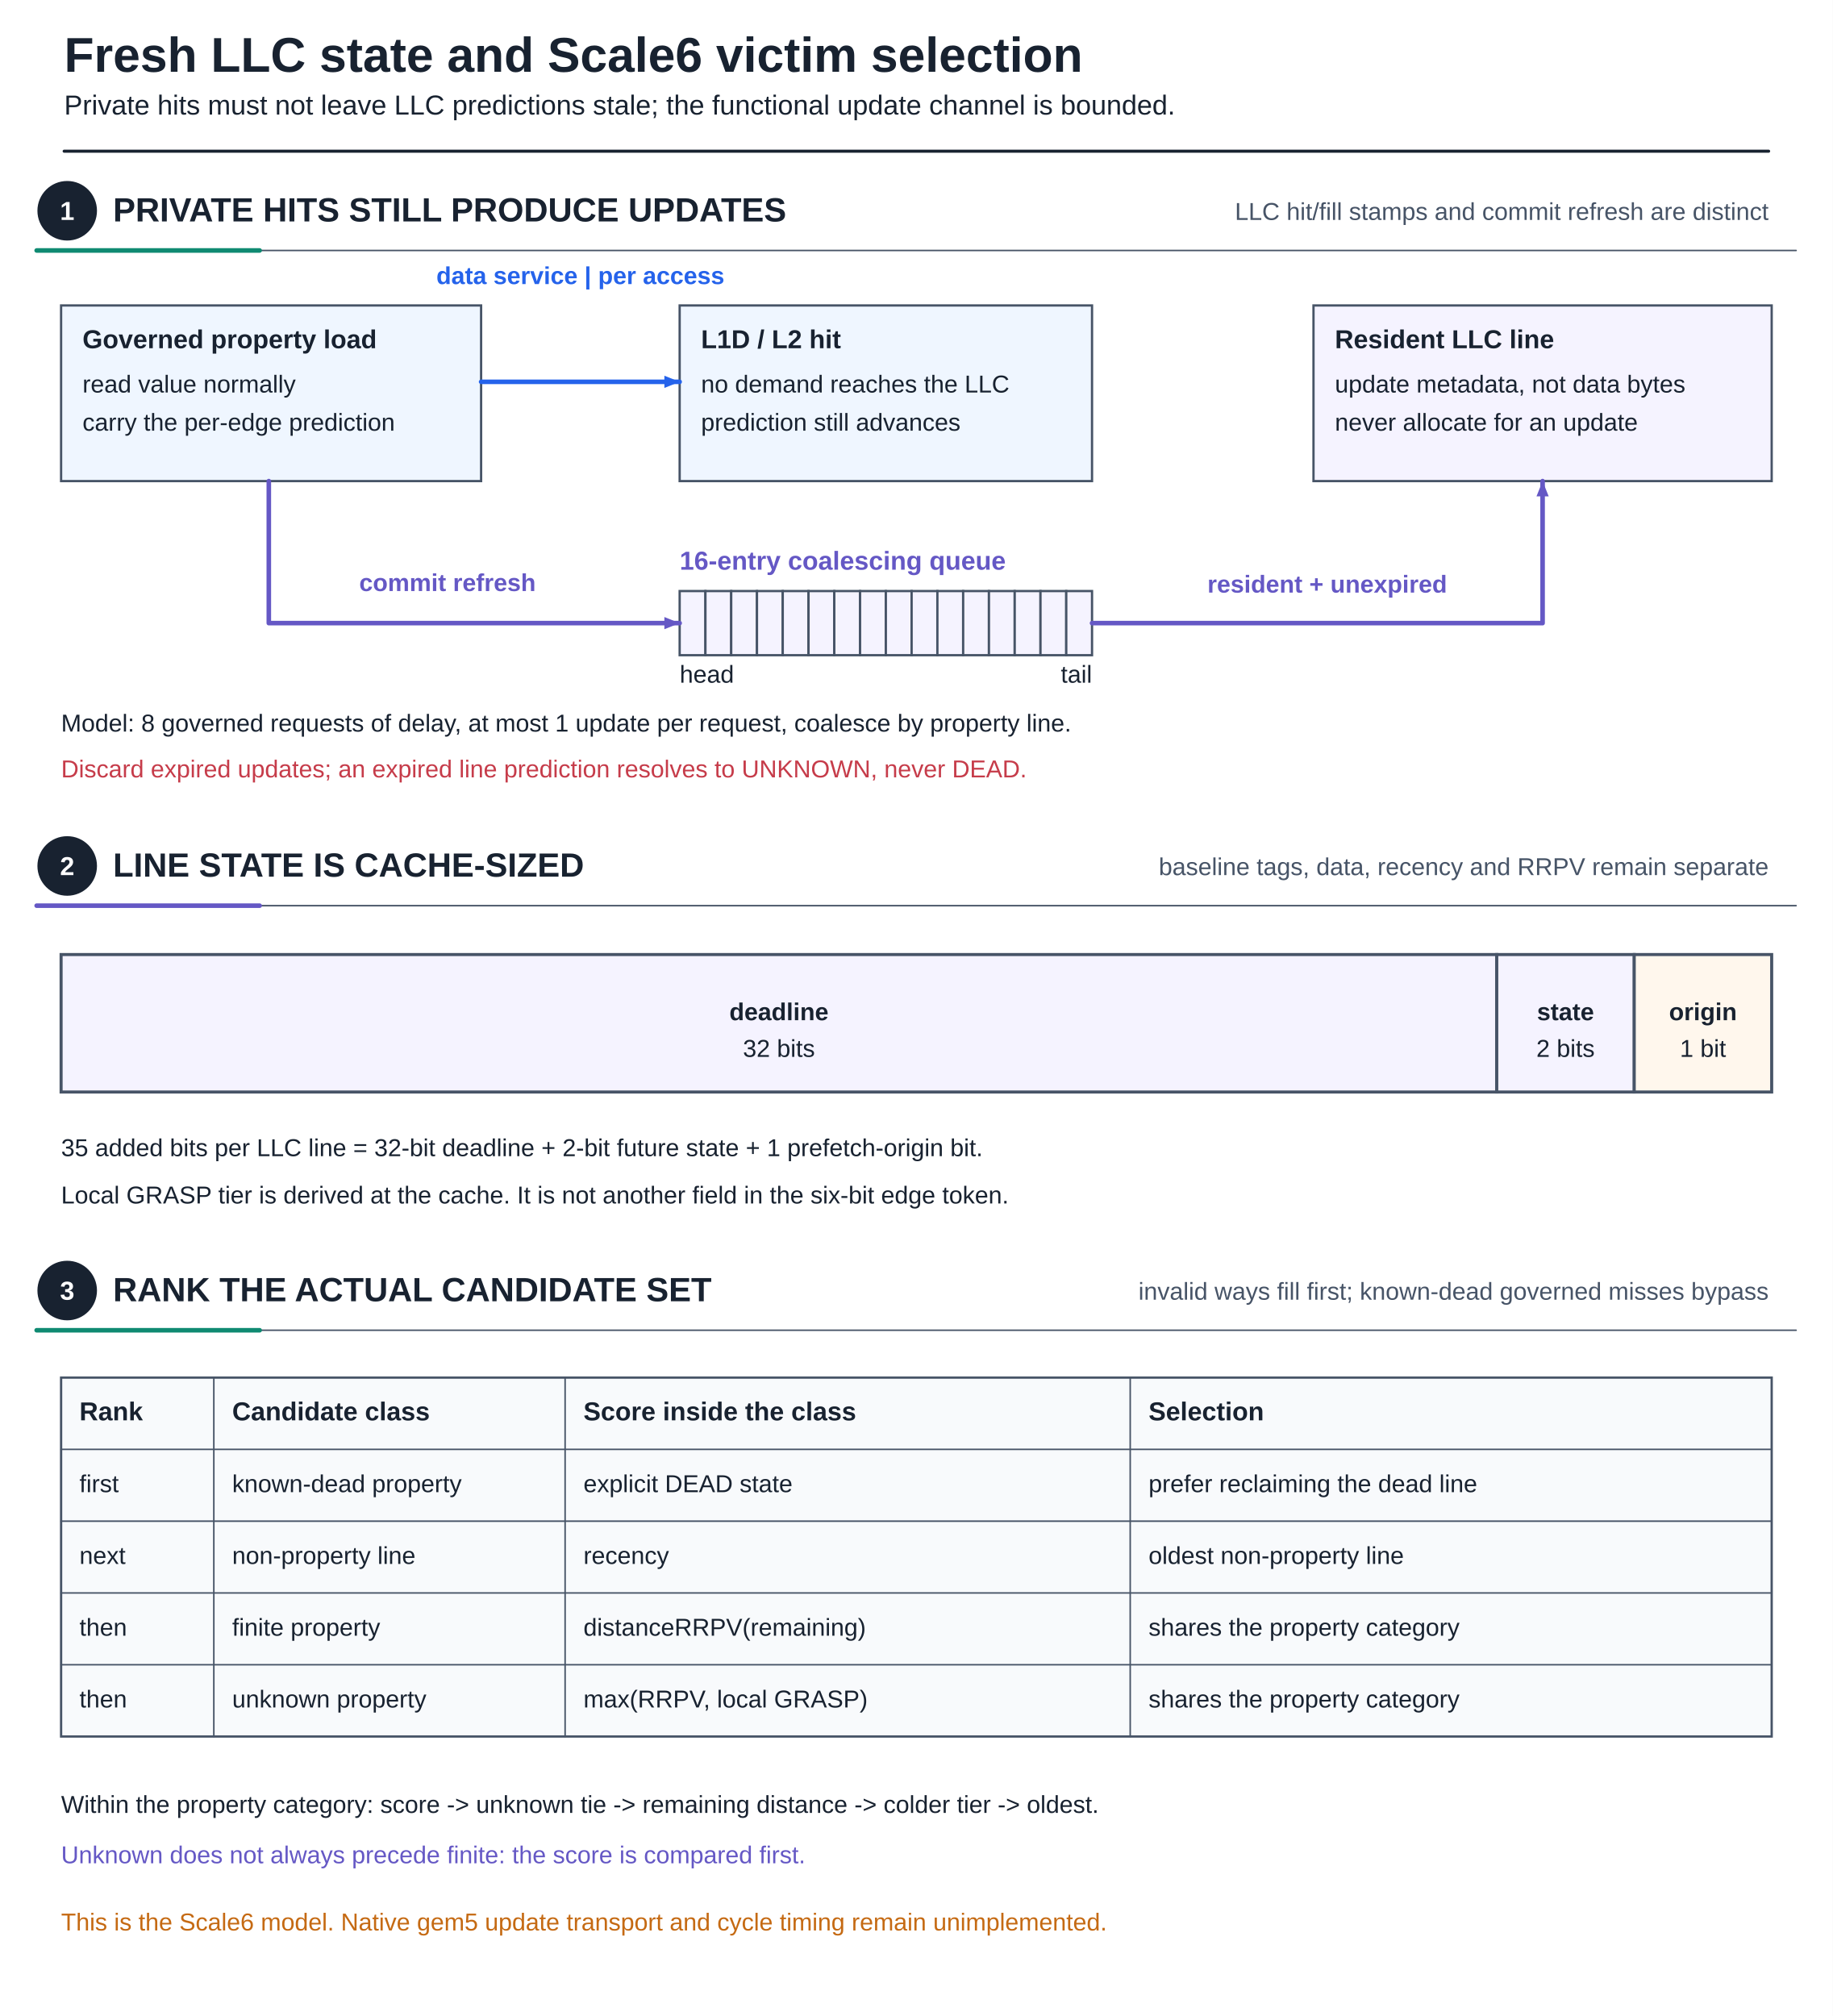
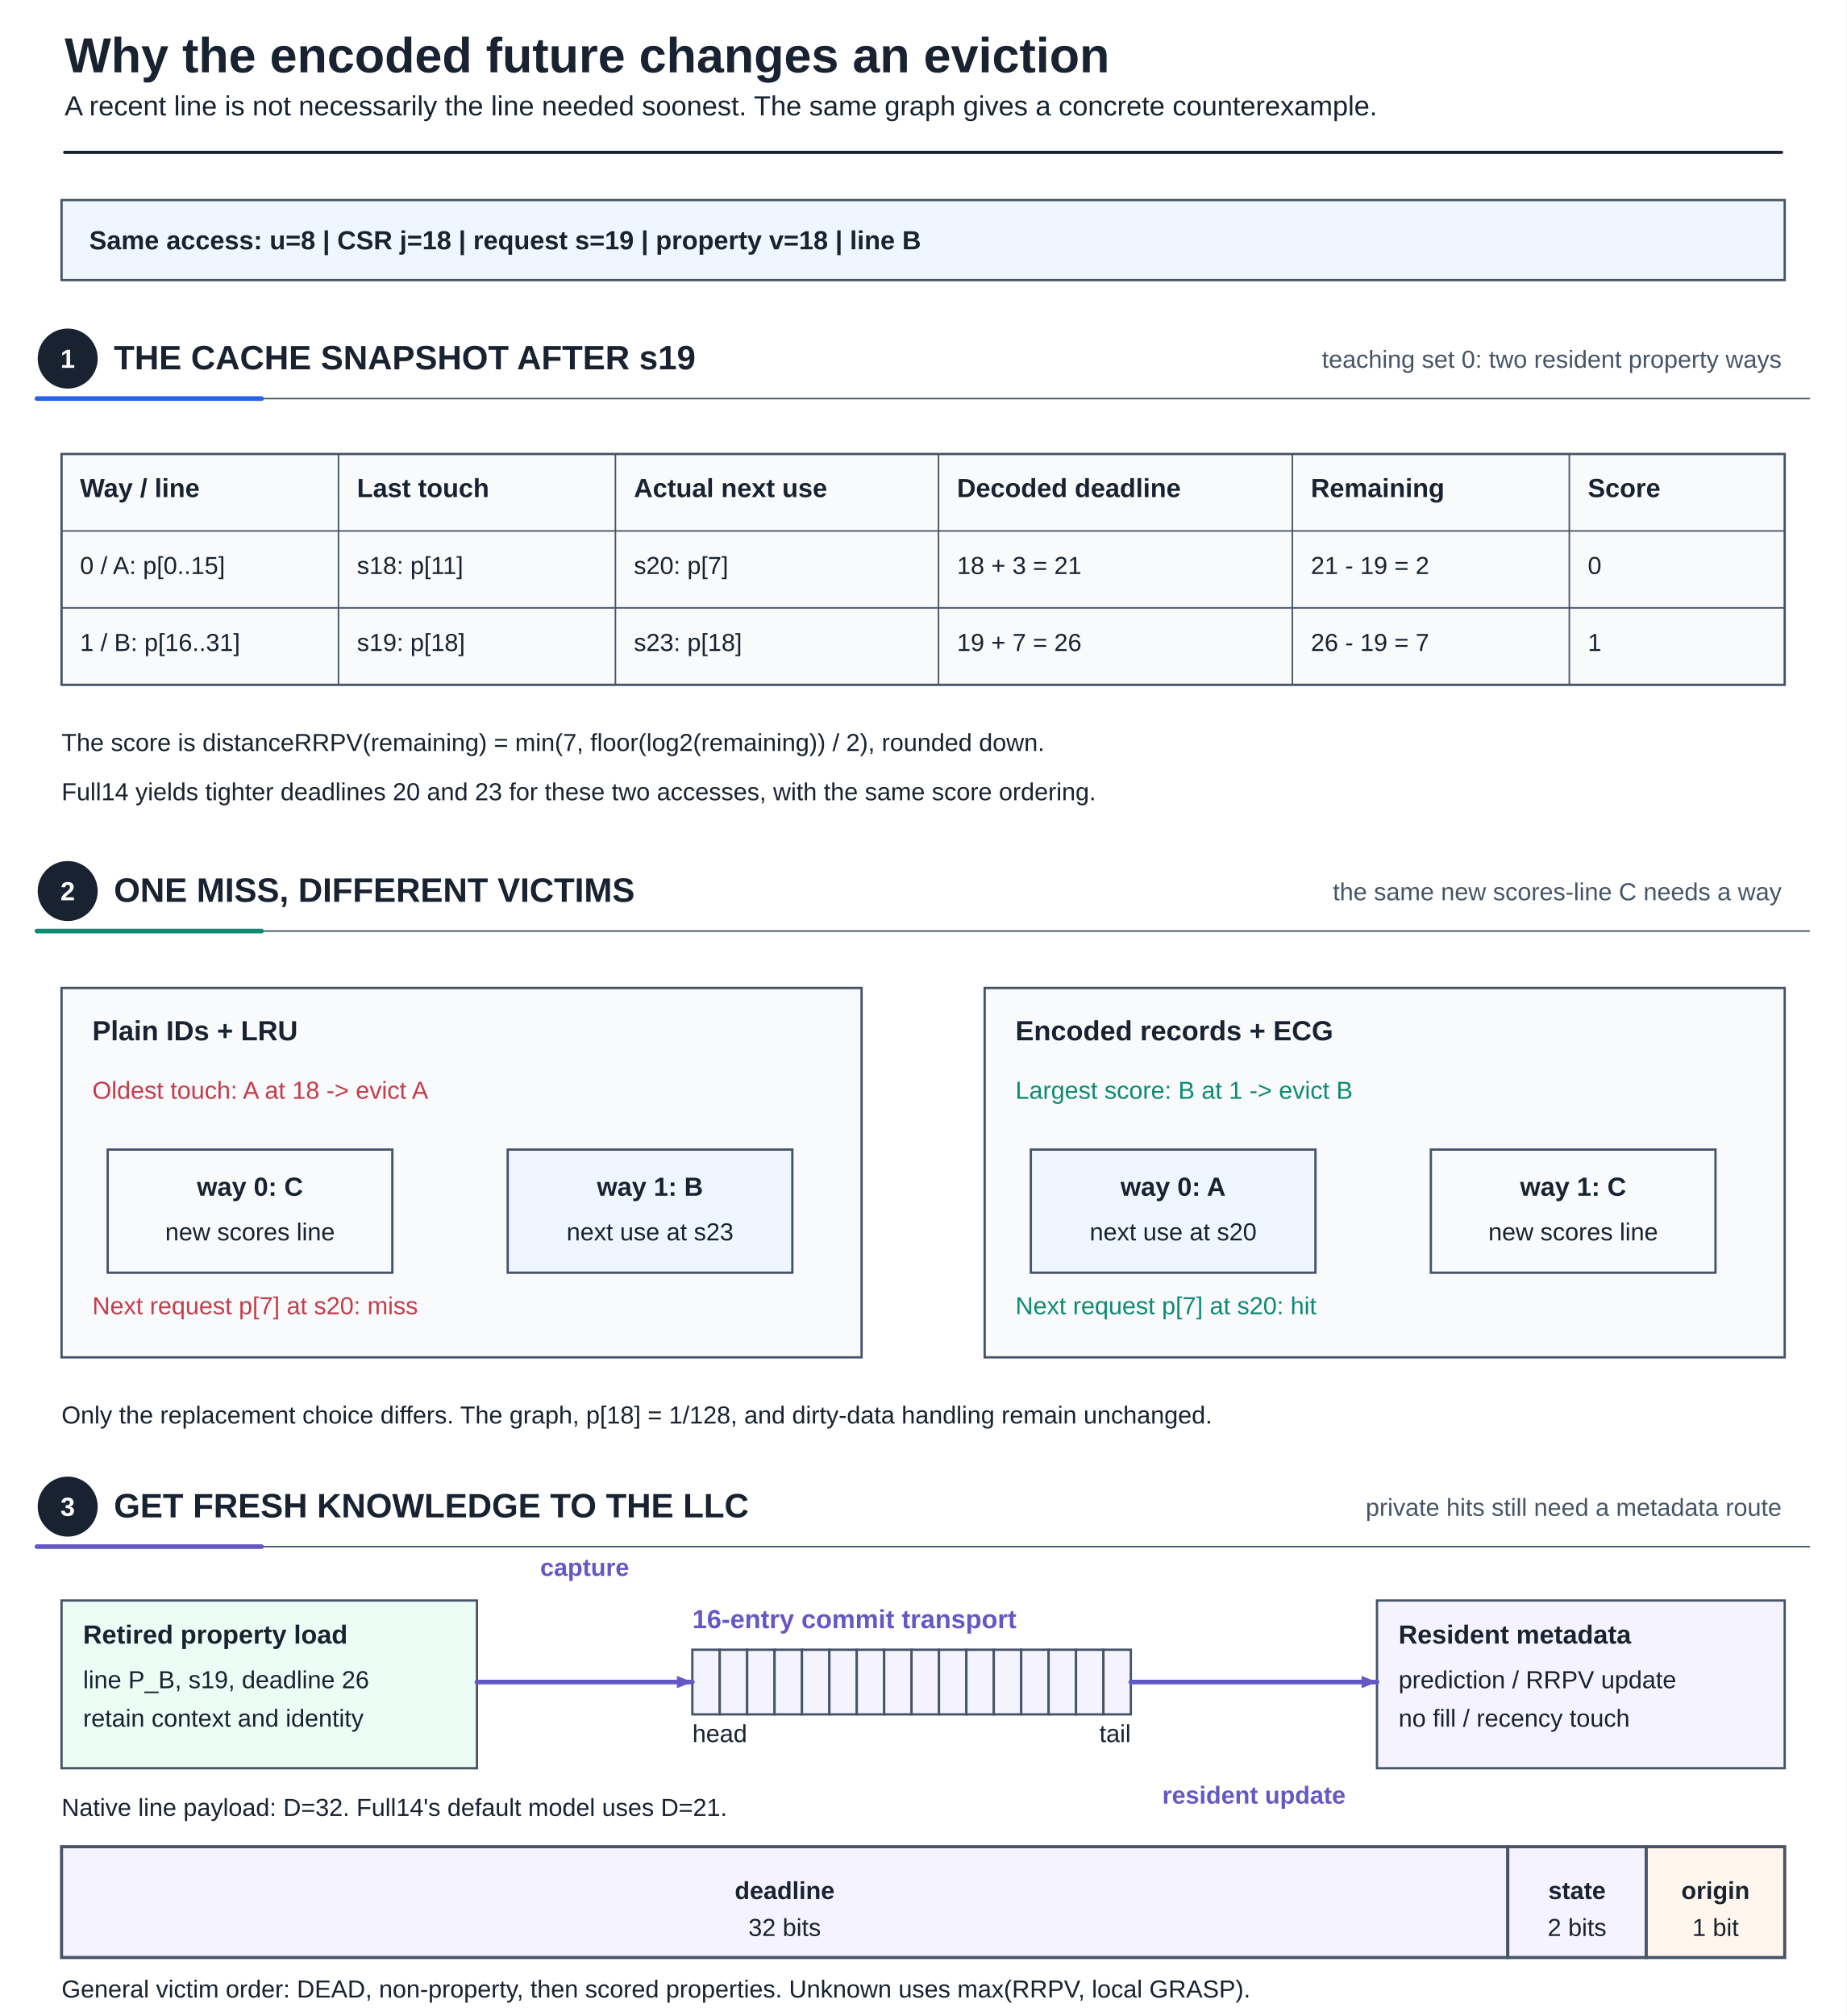
- <svg xmlns="http://www.w3.org/2000/svg" width="1200" height="1320" viewBox="0 0 1200 1320" role="img" aria-labelledby="title desc" fill="#182230" data-figure-schema="ecg-public/v1">
+ <svg xmlns="http://www.w3.org/2000/svg" width="1200" height="1310" viewBox="0 0 1200 1310" role="img" aria-labelledby="title desc" fill="#182230" data-figure-schema="ecg-public/v1">
  <defs>
    <marker id="arrow-blue" viewBox="0 0 10 8" markerWidth="11" markerHeight="8" refX="10" refY="4" orient="auto" markerUnits="userSpaceOnUse">
      <path d="M0 0 L10 4 L0 8 Z" fill="#2563EB" />
    </marker>
    <marker id="arrow-green" viewBox="0 0 10 8" markerWidth="11" markerHeight="8" refX="10" refY="4" orient="auto" markerUnits="userSpaceOnUse">
      <path d="M0 0 L10 4 L0 8 Z" fill="#0F8A72" />
    </marker>
    <marker id="arrow-amber" viewBox="0 0 10 8" markerWidth="11" markerHeight="8" refX="10" refY="4" orient="auto" markerUnits="userSpaceOnUse">
      <path d="M0 0 L10 4 L0 8 Z" fill="#C56A13" />
    </marker>
    <marker id="arrow-red" viewBox="0 0 10 8" markerWidth="11" markerHeight="8" refX="10" refY="4" orient="auto" markerUnits="userSpaceOnUse">
      <path d="M0 0 L10 4 L0 8 Z" fill="#C63C4A" />
    </marker>
    <marker id="arrow-purple" viewBox="0 0 10 8" markerWidth="11" markerHeight="8" refX="10" refY="4" orient="auto" markerUnits="userSpaceOnUse">
      <path d="M0 0 L10 4 L0 8 Z" fill="#6558C5" />
    </marker>
    <marker id="arrow-gray" viewBox="0 0 10 8" markerWidth="11" markerHeight="8" refX="10" refY="4" orient="auto" markerUnits="userSpaceOnUse">
      <path d="M0 0 L10 4 L0 8 Z" fill="#98A2B3" />
    </marker>
    <marker id="arrow-ink" viewBox="0 0 10 8" markerWidth="11" markerHeight="8" refX="10" refY="4" orient="auto" markerUnits="userSpaceOnUse">
      <path d="M0 0 L10 4 L0 8 Z" fill="#182230" />
    </marker>
    <style>
      :root { color-scheme: light dark; }
      @media (prefers-color-scheme: dark) {
        [fill="#FFFFFF"]{fill:#111827}[stroke="#FFFFFF"]{stroke:#111827}
        [fill="#F8FAFC"]{fill:#172033}[stroke="#F8FAFC"]{stroke:#172033}
        [fill="#EFF6FF"]{fill:#172554}[stroke="#EFF6FF"]{stroke:#172554}
        [fill="#ECFDF5"]{fill:#073B34}[stroke="#ECFDF5"]{stroke:#073B34}
        [fill="#FFF7ED"]{fill:#422A12}[stroke="#FFF7ED"]{stroke:#422A12}
        [fill="#FFF1F2"]{fill:#421B22}[stroke="#FFF1F2"]{stroke:#421B22}
        [fill="#F5F3FF"]{fill:#292349}[stroke="#F5F3FF"]{stroke:#292349}
        [fill="#182230"]{fill:#F8FAFC}[stroke="#182230"]{stroke:#F8FAFC}
        [fill="#475467"]{fill:#94A3B8}[stroke="#475467"]{stroke:#94A3B8}
        [fill="#98A2B3"]{fill:#A8B0BF}[stroke="#98A2B3"]{stroke:#A8B0BF}
        [fill="#2563EB"]{fill:#7FB0FF}[stroke="#2563EB"]{stroke:#7FB0FF}
        [fill="#0F8A72"]{fill:#5ED0B0}[stroke="#0F8A72"]{stroke:#5ED0B0}
        [fill="#C56A13"]{fill:#F0B36A}[stroke="#C56A13"]{stroke:#F0B36A}
        [fill="#6558C5"]{fill:#ADA4FF}[stroke="#6558C5"]{stroke:#ADA4FF}
        [fill="#C63C4A"]{fill:#F48B98}[stroke="#C63C4A"]{stroke:#F48B98}
      }
      .sans{font-family:"Liberation Sans","DejaVu Sans",Arial,sans-serif}
      .mono{font-family:"DejaVu Sans Mono","Liberation Mono",Consolas,monospace}
      .title{font-size:32px;font-weight:700}
      .subtitle{font-size:18px}
      .heading{font-size:22px;font-weight:700}
      .label{font-size:17px;font-weight:700}
      .body{font-size:16px}
</style>
  </defs>
-   <rect x="0" y="0" width="1200" height="1320" fill="#FFFFFF" />
-   <text x="42" y="47" text-anchor="start" class="sans title" fill="#182230" font-weight="700">Fresh LLC state and Scale6 victim selection</text>
-   <text x="42" y="75" text-anchor="start" class="sans subtitle" fill="#182230">Private hits must not leave LLC predictions stale; the functional update channel is bounded.</text>
+   <rect x="0" y="0" width="1200" height="1310" fill="#FFFFFF" />
+   <text x="42" y="47" text-anchor="start" class="sans title" fill="#182230" font-weight="700">Why the encoded future changes an eviction</text>
+   <text x="42" y="75" text-anchor="start" class="sans subtitle" fill="#182230">A recent line is not necessarily the line needed soonest. The same graph gives a concrete counterexample.</text>
  <line x1="42" y1="99" x2="1158" y2="99" stroke="#182230" stroke-width="2" stroke-linecap="round" vector-effect="non-scaling-stroke" />
-   <circle cx="44" cy="138" r="19" fill="#182230" stroke="#182230" stroke-width="1" />
-   <text x="44" y="144" text-anchor="middle" class="sans label" fill="#FFFFFF" font-weight="700">1</text>
-   <text x="74" y="145" text-anchor="start" class="sans heading" fill="#182230" font-weight="700">PRIVATE HITS STILL PRODUCE UPDATES</text>
-   <text x="1158" y="144" text-anchor="end" class="sans body" fill="#475467">LLC hit/fill stamps and commit refresh are distinct</text>
-   <line x1="24" y1="164" x2="1176" y2="164" stroke="#475467" stroke-width="1" stroke-linecap="round" vector-effect="non-scaling-stroke" />
-   <line x1="24" y1="164" x2="170" y2="164" stroke="#0F8A72" stroke-width="3" stroke-linecap="round" vector-effect="non-scaling-stroke" />
-   <rect x="40" y="200" width="275" height="115" rx="0" fill="#EFF6FF" stroke="#475467" stroke-width="1.5" data-shape="rect" data-x="40" data-y="200" data-width="275" data-height="115" />
-   <text x="54" y="228" text-anchor="start" class="sans label" fill="#182230" font-weight="700">Governed property load</text>
-   <text x="54" y="257" text-anchor="start" class="sans body" fill="#182230">read value normally</text>
-   <text x="54" y="282" text-anchor="start" class="sans body" fill="#182230">carry the per-edge prediction</text>
-   <rect x="445" y="200" width="270" height="115" rx="0" fill="#EFF6FF" stroke="#475467" stroke-width="1.5" data-shape="rect" data-x="445" data-y="200" data-width="270" data-height="115" />
-   <text x="459" y="228" text-anchor="start" class="sans label" fill="#182230" font-weight="700">L1D / L2 hit</text>
-   <text x="459" y="257" text-anchor="start" class="sans body" fill="#182230">no demand reaches the LLC</text>
-   <text x="459" y="282" text-anchor="start" class="sans body" fill="#182230">prediction still advances</text>
-   <path d="M315 250 L445 250" fill="none" stroke="#2563EB" stroke-width="3" stroke-linecap="round" stroke-linejoin="round" vector-effect="non-scaling-stroke" marker-end="url(#arrow-blue)" data-flow-kind="transfer" data-flow-underlay="false" data-flow-label="data service" data-flow-cadence="per access" />
-   <rect x="261.00" y="169.00" width="238.00" height="22" rx="3" fill="#FFFFFF" fill-opacity="0.96" data-label-background="true" />
-   <text x="380" y="186" text-anchor="middle" class="sans body" fill="#2563EB" font-weight="700">data service | per access</text>
-   <rect x="860" y="200" width="300" height="115" rx="0" fill="#F5F3FF" stroke="#475467" stroke-width="1.5" data-shape="rect" data-x="860" data-y="200" data-width="300" data-height="115" />
-   <text x="874" y="228" text-anchor="start" class="sans label" fill="#182230" font-weight="700">Resident LLC line</text>
-   <text x="874" y="257" text-anchor="start" class="sans body" fill="#182230">update metadata, not data bytes</text>
-   <text x="874" y="282" text-anchor="start" class="sans body" fill="#182230">never allocate for an update</text>
-   <text x="445" y="373" text-anchor="start" class="sans label" fill="#6558C5" font-weight="700">16-entry coalescing queue</text>
-   <rect x="445.0" y="387" width="16.875" height="42" rx="0" fill="#F5F3FF" stroke="#475467" stroke-width="1.5" data-shape="rect" data-x="445.0" data-y="387" data-width="16.875" data-height="42" />
-   <rect x="461.875" y="387" width="16.875" height="42" rx="0" fill="#F5F3FF" stroke="#475467" stroke-width="1.5" data-shape="rect" data-x="461.875" data-y="387" data-width="16.875" data-height="42" />
-   <rect x="478.75" y="387" width="16.875" height="42" rx="0" fill="#F5F3FF" stroke="#475467" stroke-width="1.5" data-shape="rect" data-x="478.75" data-y="387" data-width="16.875" data-height="42" />
-   <rect x="495.625" y="387" width="16.875" height="42" rx="0" fill="#F5F3FF" stroke="#475467" stroke-width="1.5" data-shape="rect" data-x="495.625" data-y="387" data-width="16.875" data-height="42" />
-   <rect x="512.5" y="387" width="16.875" height="42" rx="0" fill="#F5F3FF" stroke="#475467" stroke-width="1.5" data-shape="rect" data-x="512.5" data-y="387" data-width="16.875" data-height="42" />
-   <rect x="529.375" y="387" width="16.875" height="42" rx="0" fill="#F5F3FF" stroke="#475467" stroke-width="1.5" data-shape="rect" data-x="529.375" data-y="387" data-width="16.875" data-height="42" />
-   <rect x="546.25" y="387" width="16.875" height="42" rx="0" fill="#F5F3FF" stroke="#475467" stroke-width="1.5" data-shape="rect" data-x="546.25" data-y="387" data-width="16.875" data-height="42" />
-   <rect x="563.125" y="387" width="16.875" height="42" rx="0" fill="#F5F3FF" stroke="#475467" stroke-width="1.5" data-shape="rect" data-x="563.125" data-y="387" data-width="16.875" data-height="42" />
-   <rect x="580.0" y="387" width="16.875" height="42" rx="0" fill="#F5F3FF" stroke="#475467" stroke-width="1.5" data-shape="rect" data-x="580.0" data-y="387" data-width="16.875" data-height="42" />
-   <rect x="596.875" y="387" width="16.875" height="42" rx="0" fill="#F5F3FF" stroke="#475467" stroke-width="1.5" data-shape="rect" data-x="596.875" data-y="387" data-width="16.875" data-height="42" />
-   <rect x="613.75" y="387" width="16.875" height="42" rx="0" fill="#F5F3FF" stroke="#475467" stroke-width="1.5" data-shape="rect" data-x="613.75" data-y="387" data-width="16.875" data-height="42" />
-   <rect x="630.625" y="387" width="16.875" height="42" rx="0" fill="#F5F3FF" stroke="#475467" stroke-width="1.5" data-shape="rect" data-x="630.625" data-y="387" data-width="16.875" data-height="42" />
-   <rect x="647.5" y="387" width="16.875" height="42" rx="0" fill="#F5F3FF" stroke="#475467" stroke-width="1.5" data-shape="rect" data-x="647.5" data-y="387" data-width="16.875" data-height="42" />
-   <rect x="664.375" y="387" width="16.875" height="42" rx="0" fill="#F5F3FF" stroke="#475467" stroke-width="1.5" data-shape="rect" data-x="664.375" data-y="387" data-width="16.875" data-height="42" />
-   <rect x="681.25" y="387" width="16.875" height="42" rx="0" fill="#F5F3FF" stroke="#475467" stroke-width="1.5" data-shape="rect" data-x="681.25" data-y="387" data-width="16.875" data-height="42" />
-   <rect x="698.125" y="387" width="16.875" height="42" rx="0" fill="#F5F3FF" stroke="#475467" stroke-width="1.5" data-shape="rect" data-x="698.125" data-y="387" data-width="16.875" data-height="42" />
-   <text x="445" y="447" text-anchor="start" class="sans body" fill="#182230">head</text>
-   <text x="715" y="447" text-anchor="end" class="sans body" fill="#182230">tail</text>
-   <path d="M176 315 L176 408 L445 408" fill="none" stroke="#6558C5" stroke-width="3" stroke-linecap="round" stroke-linejoin="round" vector-effect="non-scaling-stroke" marker-end="url(#arrow-purple)" data-flow-kind="control" data-flow-underlay="false" data-flow-label="commit refresh" />
-   <rect x="224.16" y="370.00" width="137.68" height="22" rx="3" fill="#FFFFFF" fill-opacity="0.96" data-label-background="true" />
-   <text x="293" y="387" text-anchor="middle" class="sans body" fill="#6558C5" font-weight="700">commit refresh</text>
-   <path d="M715 408 L1010 408 L1010 315" fill="none" stroke="#6558C5" stroke-width="3" stroke-linecap="round" stroke-linejoin="round" vector-effect="non-scaling-stroke" marker-end="url(#arrow-purple)" data-flow-kind="control" data-flow-underlay="false" data-flow-label="resident + unexpired" />
-   <rect x="772.80" y="371.00" width="192.40" height="22" rx="3" fill="#FFFFFF" fill-opacity="0.96" data-label-background="true" />
-   <text x="869" y="388" text-anchor="middle" class="sans body" fill="#6558C5" font-weight="700">resident + unexpired</text>
-   <text x="40" y="479" text-anchor="start" class="sans body" fill="#182230">Model: 8 governed requests of delay, at most 1 update per request, coalesce by property line.</text>
-   <text x="40" y="509" text-anchor="start" class="sans body" fill="#C63C4A">Discard expired updates; an expired line prediction resolves to UNKNOWN, never DEAD.</text>
-   <circle cx="44" cy="567" r="19" fill="#182230" stroke="#182230" stroke-width="1" />
-   <text x="44" y="573" text-anchor="middle" class="sans label" fill="#FFFFFF" font-weight="700">2</text>
-   <text x="74" y="574" text-anchor="start" class="sans heading" fill="#182230" font-weight="700">LINE STATE IS CACHE-SIZED</text>
-   <text x="1158" y="573" text-anchor="end" class="sans body" fill="#475467">baseline tags, data, recency and RRPV remain separate</text>
-   <line x1="24" y1="593" x2="1176" y2="593" stroke="#475467" stroke-width="1" stroke-linecap="round" vector-effect="non-scaling-stroke" />
-   <line x1="24" y1="593" x2="170" y2="593" stroke="#6558C5" stroke-width="3" stroke-linecap="round" vector-effect="non-scaling-stroke" />
-   <rect x="40" y="625" width="940.0" height="90" rx="0" fill="#F5F3FF" stroke="#475467" stroke-width="2" data-shape="rect" data-x="40" data-y="625" data-width="940.0" data-height="90" />
-   <text x="510.0" y="668.0" text-anchor="middle" class="sans body" fill="#182230" font-weight="700">deadline</text>
-   <text x="510.0" y="692.0" text-anchor="middle" class="sans body" fill="#182230">32 bits</text>
-   <rect x="980.0" y="625" width="90.0" height="90" rx="0" fill="#F5F3FF" stroke="#475467" stroke-width="2" data-shape="rect" data-x="980.0" data-y="625" data-width="90.0" data-height="90" />
-   <text x="1025.0" y="668.0" text-anchor="middle" class="sans body" fill="#182230" font-weight="700">state</text>
-   <text x="1025.0" y="692.0" text-anchor="middle" class="sans body" fill="#182230">2 bits</text>
-   <rect x="1070.0" y="625" width="90.0" height="90" rx="0" fill="#FFF7ED" stroke="#475467" stroke-width="2" data-shape="rect" data-x="1070.0" data-y="625" data-width="90.0" data-height="90" />
-   <text x="1115.0" y="668.0" text-anchor="middle" class="sans body" fill="#182230" font-weight="700">origin</text>
-   <text x="1115.0" y="692.0" text-anchor="middle" class="sans body" fill="#182230">1 bit</text>
-   <text x="40" y="757" text-anchor="start" class="sans body" fill="#182230">35 added bits per LLC line = 32-bit deadline + 2-bit future state + 1 prefetch-origin bit.</text>
-   <text x="40" y="788" text-anchor="start" class="sans body" fill="#182230">Local GRASP tier is derived at the cache. It is not another field in the six-bit edge token.</text>
-   <circle cx="44" cy="845" r="19" fill="#182230" stroke="#182230" stroke-width="1" />
-   <text x="44" y="851" text-anchor="middle" class="sans label" fill="#FFFFFF" font-weight="700">3</text>
-   <text x="74" y="852" text-anchor="start" class="sans heading" fill="#182230" font-weight="700">RANK THE ACTUAL CANDIDATE SET</text>
-   <text x="1158" y="851" text-anchor="end" class="sans body" fill="#475467">invalid ways fill first; known-dead governed misses bypass</text>
-   <line x1="24" y1="871" x2="1176" y2="871" stroke="#475467" stroke-width="1" stroke-linecap="round" vector-effect="non-scaling-stroke" />
-   <line x1="24" y1="871" x2="170" y2="871" stroke="#0F8A72" stroke-width="3" stroke-linecap="round" vector-effect="non-scaling-stroke" />
-   <rect x="40" y="902" width="1120" height="235" rx="0" fill="#F8FAFC" stroke="#475467" stroke-width="1.5" data-shape="rect" data-x="40" data-y="902" data-width="1120" data-height="235" />
-   <line x1="40" y1="949.0" x2="1160" y2="949.0" stroke="#475467" stroke-width="1" stroke-linecap="round" vector-effect="non-scaling-stroke" />
-   <line x1="40" y1="996.0" x2="1160" y2="996.0" stroke="#475467" stroke-width="1" stroke-linecap="round" vector-effect="non-scaling-stroke" />
-   <line x1="40" y1="1043.0" x2="1160" y2="1043.0" stroke="#475467" stroke-width="1" stroke-linecap="round" vector-effect="non-scaling-stroke" />
-   <line x1="40" y1="1090.0" x2="1160" y2="1090.0" stroke="#475467" stroke-width="1" stroke-linecap="round" vector-effect="non-scaling-stroke" />
-   <text x="52" y="930" text-anchor="start" class="sans label" fill="#182230" font-weight="700">Rank</text>
-   <text x="52" y="977" text-anchor="start" class="sans body" fill="#182230">first</text>
-   <text x="52" y="1024" text-anchor="start" class="sans body" fill="#182230">next</text>
-   <text x="52" y="1071" text-anchor="start" class="sans body" fill="#182230">then</text>
-   <text x="52" y="1118" text-anchor="start" class="sans body" fill="#182230">then</text>
-   <line x1="140" y1="902" x2="140" y2="1137" stroke="#475467" stroke-width="1" stroke-linecap="round" vector-effect="non-scaling-stroke" />
-   <text x="152" y="930" text-anchor="start" class="sans label" fill="#182230" font-weight="700">Candidate class</text>
-   <text x="152" y="977" text-anchor="start" class="sans body" fill="#182230">known-dead property</text>
-   <text x="152" y="1024" text-anchor="start" class="sans body" fill="#182230">non-property line</text>
-   <text x="152" y="1071" text-anchor="start" class="sans body" fill="#182230">finite property</text>
-   <text x="152" y="1118" text-anchor="start" class="sans body" fill="#182230">unknown property</text>
-   <line x1="370" y1="902" x2="370" y2="1137" stroke="#475467" stroke-width="1" stroke-linecap="round" vector-effect="non-scaling-stroke" />
-   <text x="382" y="930" text-anchor="start" class="sans label" fill="#182230" font-weight="700">Score inside the class</text>
-   <text x="382" y="977" text-anchor="start" class="sans body" fill="#182230">explicit DEAD state</text>
-   <text x="382" y="1024" text-anchor="start" class="sans body" fill="#182230">recency</text>
-   <text x="382" y="1071" text-anchor="start" class="sans body" fill="#182230">distanceRRPV(remaining)</text>
-   <text x="382" y="1118" text-anchor="start" class="sans body" fill="#182230">max(RRPV, local GRASP)</text>
-   <line x1="740" y1="902" x2="740" y2="1137" stroke="#475467" stroke-width="1" stroke-linecap="round" vector-effect="non-scaling-stroke" />
-   <text x="752" y="930" text-anchor="start" class="sans label" fill="#182230" font-weight="700">Selection</text>
-   <text x="752" y="977" text-anchor="start" class="sans body" fill="#182230">prefer reclaiming the dead line</text>
-   <text x="752" y="1024" text-anchor="start" class="sans body" fill="#182230">oldest non-property line</text>
-   <text x="752" y="1071" text-anchor="start" class="sans body" fill="#182230">shares the property category</text>
-   <text x="752" y="1118" text-anchor="start" class="sans body" fill="#182230">shares the property category</text>
-   <text x="40" y="1187" text-anchor="start" class="sans body" fill="#182230">Within the property category: score -&gt; unknown tie -&gt; remaining distance -&gt; colder tier -&gt; oldest.</text>
-   <text x="40" y="1220" text-anchor="start" class="sans body" fill="#6558C5">Unknown does not always precede finite: the score is compared first.</text>
-   <text x="40" y="1264" text-anchor="start" class="sans body" fill="#C56A13">This is the Scale6 model. Native gem5 update transport and cycle timing remain unimplemented.</text>
+   <rect x="40" y="130" width="1120" height="52" rx="0" fill="#EFF6FF" stroke="#475467" stroke-width="1.5" data-shape="rect" data-x="40" data-y="130" data-width="1120" data-height="52" />
+   <text x="58" y="162" text-anchor="start" class="sans label" fill="#182230" font-weight="700">Same access: u=8 | CSR j=18 | request s=19 | property v=18 | line B</text>
+   <circle cx="44" cy="233" r="19" fill="#182230" stroke="#182230" stroke-width="1" />
+   <text x="44" y="239" text-anchor="middle" class="sans label" fill="#FFFFFF" font-weight="700">1</text>
+   <text x="74" y="240" text-anchor="start" class="sans heading" fill="#182230" font-weight="700">THE CACHE SNAPSHOT AFTER s19</text>
+   <text x="1158" y="239" text-anchor="end" class="sans body" fill="#475467">teaching set 0: two resident property ways</text>
+   <line x1="24" y1="259" x2="1176" y2="259" stroke="#475467" stroke-width="1" stroke-linecap="round" vector-effect="non-scaling-stroke" />
+   <line x1="24" y1="259" x2="170" y2="259" stroke="#2563EB" stroke-width="3" stroke-linecap="round" vector-effect="non-scaling-stroke" />
+   <rect x="40" y="295" width="1120" height="150" rx="0" fill="#F8FAFC" stroke="#475467" stroke-width="1.5" data-shape="rect" data-x="40" data-y="295" data-width="1120" data-height="150" />
+   <line x1="40" y1="345.0" x2="1160" y2="345.0" stroke="#475467" stroke-width="1" stroke-linecap="round" vector-effect="non-scaling-stroke" />
+   <line x1="40" y1="395.0" x2="1160" y2="395.0" stroke="#475467" stroke-width="1" stroke-linecap="round" vector-effect="non-scaling-stroke" />
+   <text x="52" y="323" text-anchor="start" class="sans label" fill="#182230" font-weight="700">Way / line</text>
+   <text x="52" y="373" text-anchor="start" class="sans body" fill="#182230">0 / A: p[0..15]</text>
+   <text x="52" y="423" text-anchor="start" class="sans body" fill="#182230">1 / B: p[16..31]</text>
+   <line x1="220" y1="295" x2="220" y2="445" stroke="#475467" stroke-width="1" stroke-linecap="round" vector-effect="non-scaling-stroke" />
+   <text x="232" y="323" text-anchor="start" class="sans label" fill="#182230" font-weight="700">Last touch</text>
+   <text x="232" y="373" text-anchor="start" class="sans body" fill="#182230">s18: p[11]</text>
+   <text x="232" y="423" text-anchor="start" class="sans body" fill="#182230">s19: p[18]</text>
+   <line x1="400" y1="295" x2="400" y2="445" stroke="#475467" stroke-width="1" stroke-linecap="round" vector-effect="non-scaling-stroke" />
+   <text x="412" y="323" text-anchor="start" class="sans label" fill="#182230" font-weight="700">Actual next use</text>
+   <text x="412" y="373" text-anchor="start" class="sans body" fill="#182230">s20: p[7]</text>
+   <text x="412" y="423" text-anchor="start" class="sans body" fill="#182230">s23: p[18]</text>
+   <line x1="610" y1="295" x2="610" y2="445" stroke="#475467" stroke-width="1" stroke-linecap="round" vector-effect="non-scaling-stroke" />
+   <text x="622" y="323" text-anchor="start" class="sans label" fill="#182230" font-weight="700">Decoded deadline</text>
+   <text x="622" y="373" text-anchor="start" class="sans body" fill="#182230">18 + 3 = 21</text>
+   <text x="622" y="423" text-anchor="start" class="sans body" fill="#182230">19 + 7 = 26</text>
+   <line x1="840" y1="295" x2="840" y2="445" stroke="#475467" stroke-width="1" stroke-linecap="round" vector-effect="non-scaling-stroke" />
+   <text x="852" y="323" text-anchor="start" class="sans label" fill="#182230" font-weight="700">Remaining</text>
+   <text x="852" y="373" text-anchor="start" class="sans body" fill="#182230">21 - 19 = 2</text>
+   <text x="852" y="423" text-anchor="start" class="sans body" fill="#182230">26 - 19 = 7</text>
+   <line x1="1020" y1="295" x2="1020" y2="445" stroke="#475467" stroke-width="1" stroke-linecap="round" vector-effect="non-scaling-stroke" />
+   <text x="1032" y="323" text-anchor="start" class="sans label" fill="#182230" font-weight="700">Score</text>
+   <text x="1032" y="373" text-anchor="start" class="sans body" fill="#182230">0</text>
+   <text x="1032" y="423" text-anchor="start" class="sans body" fill="#182230">1</text>
+   <text x="40" y="488" text-anchor="start" class="sans body" fill="#182230">The score is distanceRRPV(remaining) = min(7, floor(log2(remaining)) / 2), rounded down.</text>
+   <text x="40" y="520" text-anchor="start" class="sans body" fill="#182230">Full14 yields tighter deadlines 20 and 23 for these two accesses, with the same score ordering.</text>
+   <circle cx="44" cy="579" r="19" fill="#182230" stroke="#182230" stroke-width="1" />
+   <text x="44" y="585" text-anchor="middle" class="sans label" fill="#FFFFFF" font-weight="700">2</text>
+   <text x="74" y="586" text-anchor="start" class="sans heading" fill="#182230" font-weight="700">ONE MISS, DIFFERENT VICTIMS</text>
+   <text x="1158" y="585" text-anchor="end" class="sans body" fill="#475467">the same new scores-line C needs a way</text>
+   <line x1="24" y1="605" x2="1176" y2="605" stroke="#475467" stroke-width="1" stroke-linecap="round" vector-effect="non-scaling-stroke" />
+   <line x1="24" y1="605" x2="170" y2="605" stroke="#0F8A72" stroke-width="3" stroke-linecap="round" vector-effect="non-scaling-stroke" />
+   <rect x="40" y="642" width="520" height="240" rx="0" fill="#F8FAFC" stroke="#475467" stroke-width="1.5" data-shape="rect" data-x="40" data-y="642" data-width="520" data-height="240" />
+   <text x="60" y="676" text-anchor="start" class="sans subtitle" fill="#182230" font-weight="700">Plain IDs + LRU</text>
+   <rect x="640" y="642" width="520" height="240" rx="0" fill="#F8FAFC" stroke="#475467" stroke-width="1.5" data-shape="rect" data-x="640" data-y="642" data-width="520" data-height="240" />
+   <text x="660" y="676" text-anchor="start" class="sans subtitle" fill="#182230" font-weight="700">Encoded records + ECG</text>
+   <text x="60" y="714" text-anchor="start" class="sans body" fill="#C63C4A">Oldest touch: A at 18 -&gt; evict A</text>
+   <text x="660" y="714" text-anchor="start" class="sans body" fill="#0F8A72">Largest score: B at 1 -&gt; evict B</text>
+   <rect x="70" y="747" width="185" height="80" rx="0" fill="#F8FAFC" stroke="#475467" stroke-width="1.5" data-shape="rect" data-x="70" data-y="747" data-width="185" data-height="80" />
+   <text x="162.5" y="777" text-anchor="middle" class="sans label" fill="#182230" font-weight="700">way 0: C</text>
+   <text x="162.5" y="806" text-anchor="middle" class="sans body" fill="#182230">new scores line</text>
+   <rect x="330" y="747" width="185" height="80" rx="0" fill="#EFF6FF" stroke="#475467" stroke-width="1.5" data-shape="rect" data-x="330" data-y="747" data-width="185" data-height="80" />
+   <text x="422.5" y="777" text-anchor="middle" class="sans label" fill="#182230" font-weight="700">way 1: B</text>
+   <text x="422.5" y="806" text-anchor="middle" class="sans body" fill="#182230">next use at s23</text>
+   <rect x="670" y="747" width="185" height="80" rx="0" fill="#EFF6FF" stroke="#475467" stroke-width="1.5" data-shape="rect" data-x="670" data-y="747" data-width="185" data-height="80" />
+   <text x="762.5" y="777" text-anchor="middle" class="sans label" fill="#182230" font-weight="700">way 0: A</text>
+   <text x="762.5" y="806" text-anchor="middle" class="sans body" fill="#182230">next use at s20</text>
+   <rect x="930" y="747" width="185" height="80" rx="0" fill="#F8FAFC" stroke="#475467" stroke-width="1.5" data-shape="rect" data-x="930" data-y="747" data-width="185" data-height="80" />
+   <text x="1022.5" y="777" text-anchor="middle" class="sans label" fill="#182230" font-weight="700">way 1: C</text>
+   <text x="1022.5" y="806" text-anchor="middle" class="sans body" fill="#182230">new scores line</text>
+   <text x="60" y="854" text-anchor="start" class="sans body" fill="#C63C4A">Next request p[7] at s20: miss</text>
+   <text x="660" y="854" text-anchor="start" class="sans body" fill="#0F8A72">Next request p[7] at s20: hit</text>
+   <text x="40" y="925" text-anchor="start" class="sans body" fill="#182230">Only the replacement choice differs. The graph, p[18] = 1/128, and dirty-data handling remain unchanged.</text>
+   <circle cx="44" cy="979" r="19" fill="#182230" stroke="#182230" stroke-width="1" />
+   <text x="44" y="985" text-anchor="middle" class="sans label" fill="#FFFFFF" font-weight="700">3</text>
+   <text x="74" y="986" text-anchor="start" class="sans heading" fill="#182230" font-weight="700">GET FRESH KNOWLEDGE TO THE LLC</text>
+   <text x="1158" y="985" text-anchor="end" class="sans body" fill="#475467">private hits still need a metadata route</text>
+   <line x1="24" y1="1005" x2="1176" y2="1005" stroke="#475467" stroke-width="1" stroke-linecap="round" vector-effect="non-scaling-stroke" />
+   <line x1="24" y1="1005" x2="170" y2="1005" stroke="#6558C5" stroke-width="3" stroke-linecap="round" vector-effect="non-scaling-stroke" />
+   <rect x="40" y="1040" width="270" height="109" rx="0" fill="#ECFDF5" stroke="#475467" stroke-width="1.5" data-shape="rect" data-x="40" data-y="1040" data-width="270" data-height="109" />
+   <text x="54" y="1068" text-anchor="start" class="sans label" fill="#182230" font-weight="700">Retired property load</text>
+   <text x="54" y="1097" text-anchor="start" class="sans body" fill="#182230">line P_B, s19, deadline 26</text>
+   <text x="54" y="1122" text-anchor="start" class="sans body" fill="#182230">retain context and identity</text>
+   <text x="450" y="1058" text-anchor="start" class="sans label" fill="#6558C5" font-weight="700">16-entry commit transport</text>
+   <rect x="450.0" y="1072" width="17.812" height="42" rx="0" fill="#F5F3FF" stroke="#475467" stroke-width="1.5" data-shape="rect" data-x="450.0" data-y="1072" data-width="17.8125" data-height="42" />
+   <rect x="467.812" y="1072" width="17.812" height="42" rx="0" fill="#F5F3FF" stroke="#475467" stroke-width="1.5" data-shape="rect" data-x="467.8125" data-y="1072" data-width="17.8125" data-height="42" />
+   <rect x="485.625" y="1072" width="17.812" height="42" rx="0" fill="#F5F3FF" stroke="#475467" stroke-width="1.5" data-shape="rect" data-x="485.625" data-y="1072" data-width="17.8125" data-height="42" />
+   <rect x="503.438" y="1072" width="17.812" height="42" rx="0" fill="#F5F3FF" stroke="#475467" stroke-width="1.5" data-shape="rect" data-x="503.4375" data-y="1072" data-width="17.8125" data-height="42" />
+   <rect x="521.25" y="1072" width="17.812" height="42" rx="0" fill="#F5F3FF" stroke="#475467" stroke-width="1.5" data-shape="rect" data-x="521.25" data-y="1072" data-width="17.8125" data-height="42" />
+   <rect x="539.062" y="1072" width="17.812" height="42" rx="0" fill="#F5F3FF" stroke="#475467" stroke-width="1.5" data-shape="rect" data-x="539.0625" data-y="1072" data-width="17.8125" data-height="42" />
+   <rect x="556.875" y="1072" width="17.812" height="42" rx="0" fill="#F5F3FF" stroke="#475467" stroke-width="1.5" data-shape="rect" data-x="556.875" data-y="1072" data-width="17.8125" data-height="42" />
+   <rect x="574.688" y="1072" width="17.812" height="42" rx="0" fill="#F5F3FF" stroke="#475467" stroke-width="1.5" data-shape="rect" data-x="574.6875" data-y="1072" data-width="17.8125" data-height="42" />
+   <rect x="592.5" y="1072" width="17.812" height="42" rx="0" fill="#F5F3FF" stroke="#475467" stroke-width="1.5" data-shape="rect" data-x="592.5" data-y="1072" data-width="17.8125" data-height="42" />
+   <rect x="610.312" y="1072" width="17.812" height="42" rx="0" fill="#F5F3FF" stroke="#475467" stroke-width="1.5" data-shape="rect" data-x="610.3125" data-y="1072" data-width="17.8125" data-height="42" />
+   <rect x="628.125" y="1072" width="17.812" height="42" rx="0" fill="#F5F3FF" stroke="#475467" stroke-width="1.5" data-shape="rect" data-x="628.125" data-y="1072" data-width="17.8125" data-height="42" />
+   <rect x="645.938" y="1072" width="17.812" height="42" rx="0" fill="#F5F3FF" stroke="#475467" stroke-width="1.5" data-shape="rect" data-x="645.9375" data-y="1072" data-width="17.8125" data-height="42" />
+   <rect x="663.75" y="1072" width="17.812" height="42" rx="0" fill="#F5F3FF" stroke="#475467" stroke-width="1.5" data-shape="rect" data-x="663.75" data-y="1072" data-width="17.8125" data-height="42" />
+   <rect x="681.562" y="1072" width="17.812" height="42" rx="0" fill="#F5F3FF" stroke="#475467" stroke-width="1.5" data-shape="rect" data-x="681.5625" data-y="1072" data-width="17.8125" data-height="42" />
+   <rect x="699.375" y="1072" width="17.812" height="42" rx="0" fill="#F5F3FF" stroke="#475467" stroke-width="1.5" data-shape="rect" data-x="699.375" data-y="1072" data-width="17.8125" data-height="42" />
+   <rect x="717.188" y="1072" width="17.812" height="42" rx="0" fill="#F5F3FF" stroke="#475467" stroke-width="1.5" data-shape="rect" data-x="717.1875" data-y="1072" data-width="17.8125" data-height="42" />
+   <text x="450" y="1132" text-anchor="start" class="sans body" fill="#182230">head</text>
+   <text x="735" y="1132" text-anchor="end" class="sans body" fill="#182230">tail</text>
+   <rect x="895" y="1040" width="265" height="109" rx="0" fill="#F5F3FF" stroke="#475467" stroke-width="1.5" data-shape="rect" data-x="895" data-y="1040" data-width="265" data-height="109" />
+   <text x="909" y="1068" text-anchor="start" class="sans label" fill="#182230" font-weight="700">Resident metadata</text>
+   <text x="909" y="1097" text-anchor="start" class="sans body" fill="#182230">prediction / RRPV update</text>
+   <text x="909" y="1122" text-anchor="start" class="sans body" fill="#182230">no fill / recency touch</text>
+   <path d="M310 1093 L450 1093" fill="none" stroke="#6558C5" stroke-width="3" stroke-linecap="round" stroke-linejoin="round" vector-effect="non-scaling-stroke" marker-end="url(#arrow-purple)" data-flow-kind="control" data-flow-underlay="false" data-flow-label="capture" />
+   <rect x="343.08" y="1007.00" width="73.84" height="22" rx="3" fill="#FFFFFF" fill-opacity="0.96" data-label-background="true" />
+   <text x="380" y="1024" text-anchor="middle" class="sans body" fill="#6558C5" font-weight="700">capture</text>
+   <path d="M735 1093 L895 1093" fill="none" stroke="#6558C5" stroke-width="3" stroke-linecap="round" stroke-linejoin="round" vector-effect="non-scaling-stroke" marker-end="url(#arrow-purple)" data-flow-kind="control" data-flow-underlay="false" data-flow-label="resident update" />
+   <rect x="741.60" y="1155.00" width="146.80" height="22" rx="3" fill="#FFFFFF" fill-opacity="0.96" data-label-background="true" />
+   <text x="815" y="1172" text-anchor="middle" class="sans body" fill="#6558C5" font-weight="700">resident update</text>
+   <text x="40" y="1180" text-anchor="start" class="sans body" fill="#182230">Native line payload: D=32. Full14's default model uses D=21.</text>
+   <rect x="40" y="1200" width="940.0" height="72" rx="0" fill="#F5F3FF" stroke="#475467" stroke-width="2" data-shape="rect" data-x="40" data-y="1200" data-width="940.0" data-height="72" />
+   <text x="510.0" y="1234.0" text-anchor="middle" class="sans body" fill="#182230" font-weight="700">deadline</text>
+   <text x="510.0" y="1258.0" text-anchor="middle" class="sans body" fill="#182230">32 bits</text>
+   <rect x="980.0" y="1200" width="90.0" height="72" rx="0" fill="#F5F3FF" stroke="#475467" stroke-width="2" data-shape="rect" data-x="980.0" data-y="1200" data-width="90.0" data-height="72" />
+   <text x="1025.0" y="1234.0" text-anchor="middle" class="sans body" fill="#182230" font-weight="700">state</text>
+   <text x="1025.0" y="1258.0" text-anchor="middle" class="sans body" fill="#182230">2 bits</text>
+   <rect x="1070.0" y="1200" width="90.0" height="72" rx="0" fill="#FFF7ED" stroke="#475467" stroke-width="2" data-shape="rect" data-x="1070.0" data-y="1200" data-width="90.0" data-height="72" />
+   <text x="1115.0" y="1234.0" text-anchor="middle" class="sans body" fill="#182230" font-weight="700">origin</text>
+   <text x="1115.0" y="1258.0" text-anchor="middle" class="sans body" fill="#182230">1 bit</text>
+   <text x="40" y="1298" text-anchor="start" class="sans body" fill="#182230">General victim order: DEAD, non-property, then scored properties. Unknown uses max(RRPV, local GRASP).</text>
</svg>
